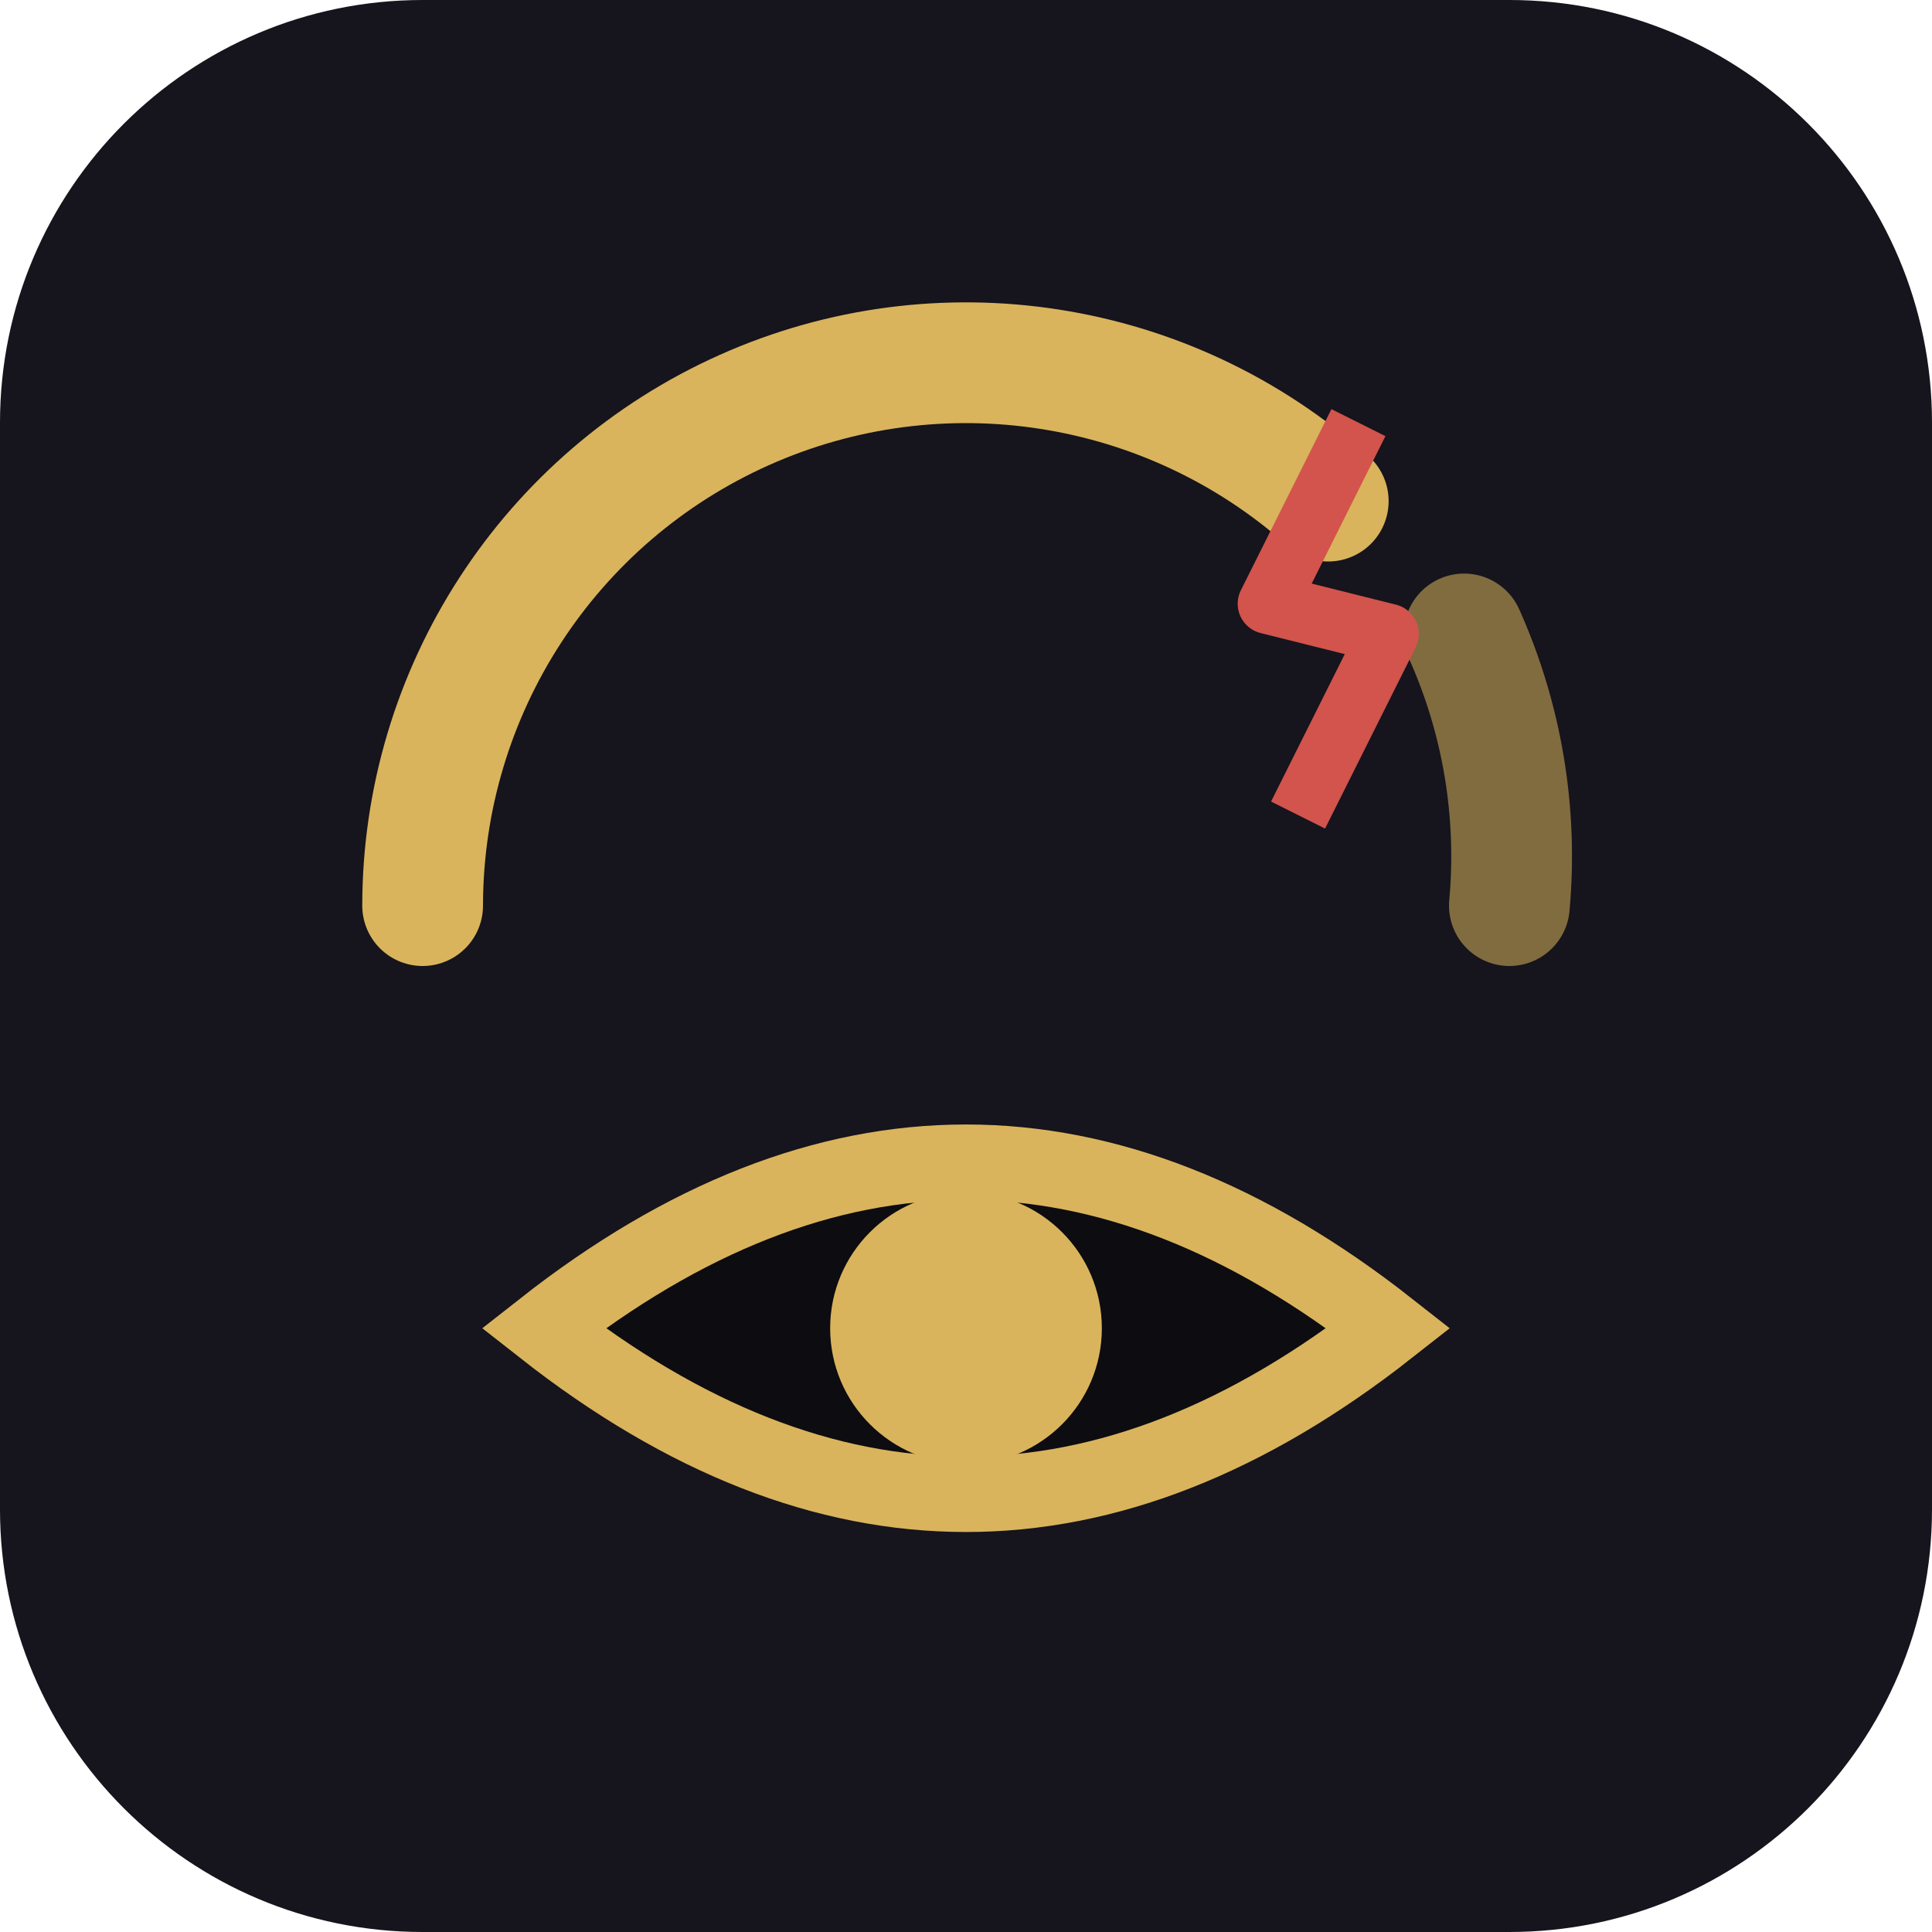
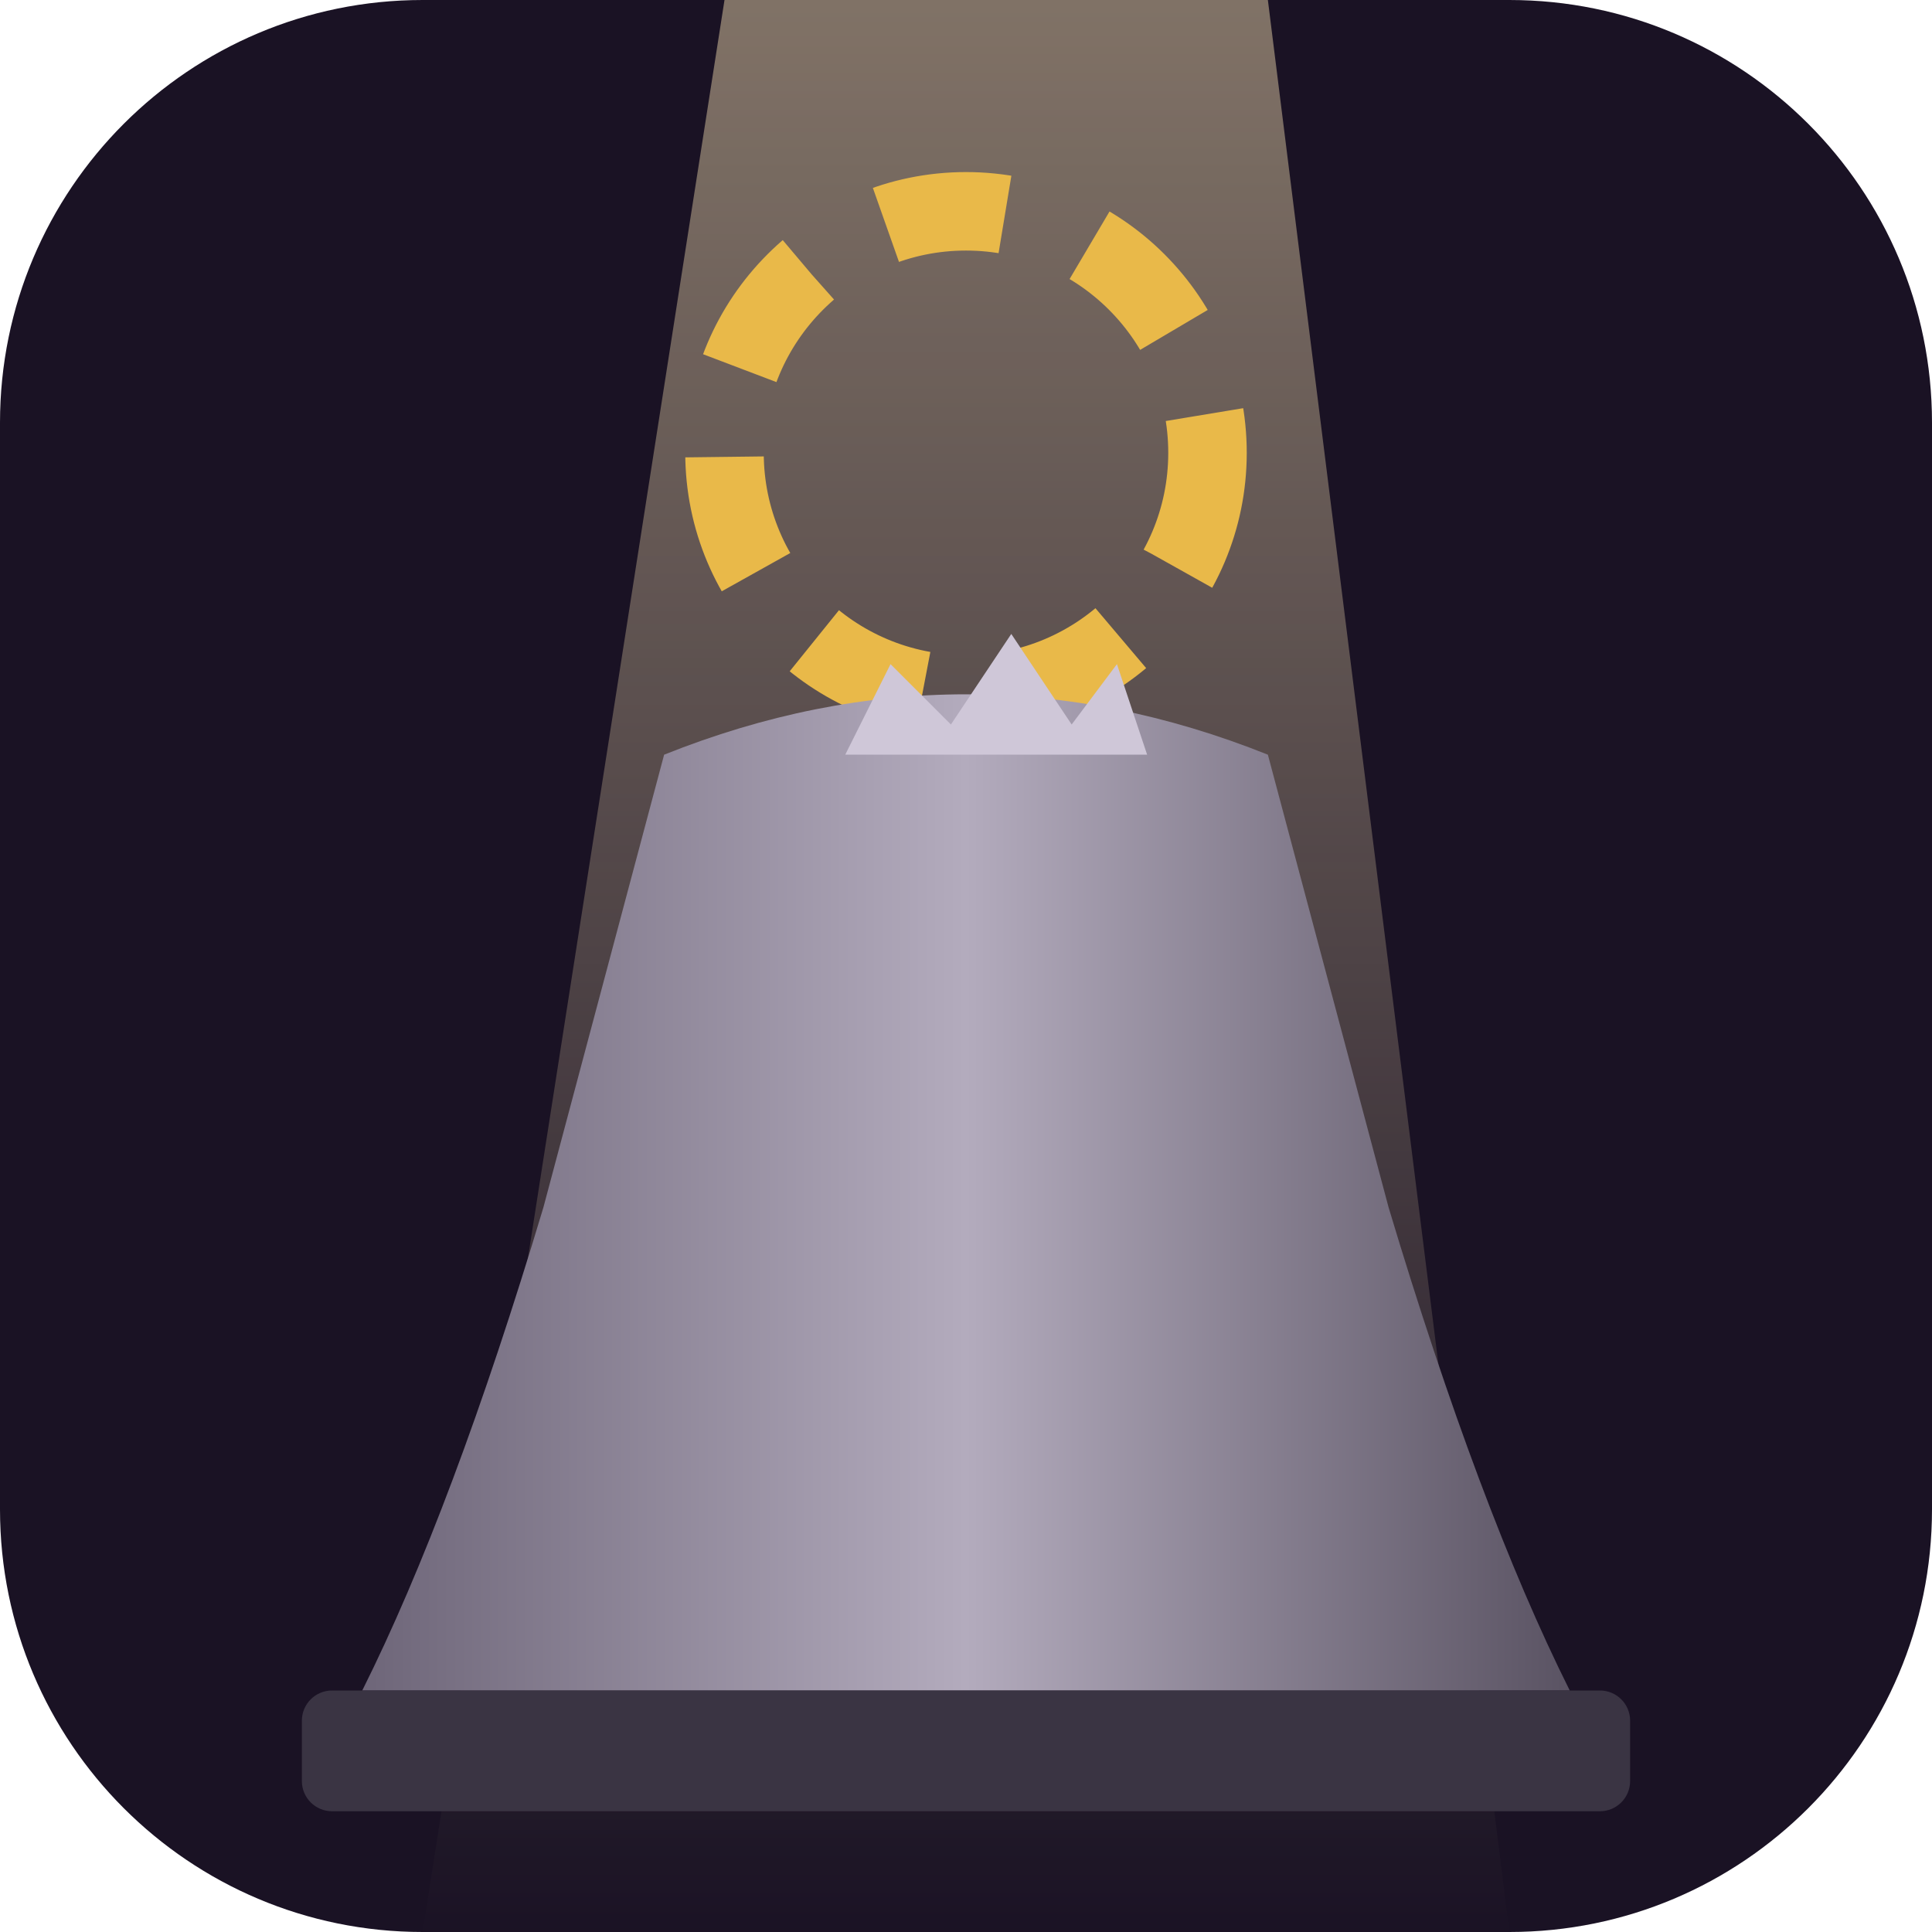
<svg xmlns="http://www.w3.org/2000/svg" viewBox="0 0 64 64">
-   <rect width="64" height="64" rx="14" fill="#16141c" />
-   <path d="M14 30a18 18 0 0 1 30-13.4" fill="none" stroke="#d9b45c" stroke-width="4" stroke-linecap="round" />
-   <path d="M48.5 21a18 18 0 0 1 1.5 9" fill="none" stroke="#d9b45c" stroke-width="4" stroke-linecap="round" opacity=".55" />
-   <path d="M45 14l-3 6 4 1-3 6" fill="none" stroke="#d2544c" stroke-width="2" stroke-linejoin="round" />
-   <path d="M18 44q14-11 28 0q-14 11-28 0z" fill="#0d0c11" stroke="#d9b45c" stroke-width="2.5" />
-   <circle cx="32" cy="44" r="4.5" fill="#d9b45c" />
+   <defs>
+     <linearGradient id="s" x1="0" y1="0" x2="1" y2="0">
+       <stop offset="0" stop-color="#6e6679" />
+       <stop offset=".5" stop-color="#b3abbd" />
+       <stop offset="1" stop-color="#5a5363" />
+     </linearGradient>
+     <linearGradient id="b" x1="0" y1="0" x2="0" y2="1">
+       <stop offset="0" stop-color="#ffe9b8" stop-opacity=".45" />
+       <stop offset="1" stop-color="#ffe9b8" stop-opacity="0" />
+     </linearGradient>
+   </defs>
+   <rect width="64" height="64" rx="14" fill="#1a1224" />
+   <path d="M24 0h18l8 64H14z" fill="url(#b)" />
+   <circle cx="32" cy="15" r="8" fill="none" stroke="#e9b949" stroke-width="2.6" stroke-dasharray="4 3" />
+   <path d="M22 25 Q32 21 42 25 L46 40 Q49 50 52 56 L12 56 Q15 50 18 40 Z" fill="url(#s)" />
+   <path d="M28 25 l1.5-3 2 2 2-3 2 3 1.5-2 1 3z" fill="#cfc7d8" />
+   <rect x="10" y="56" width="44" height="4" rx="1" fill="#3a3443" />
</svg>
